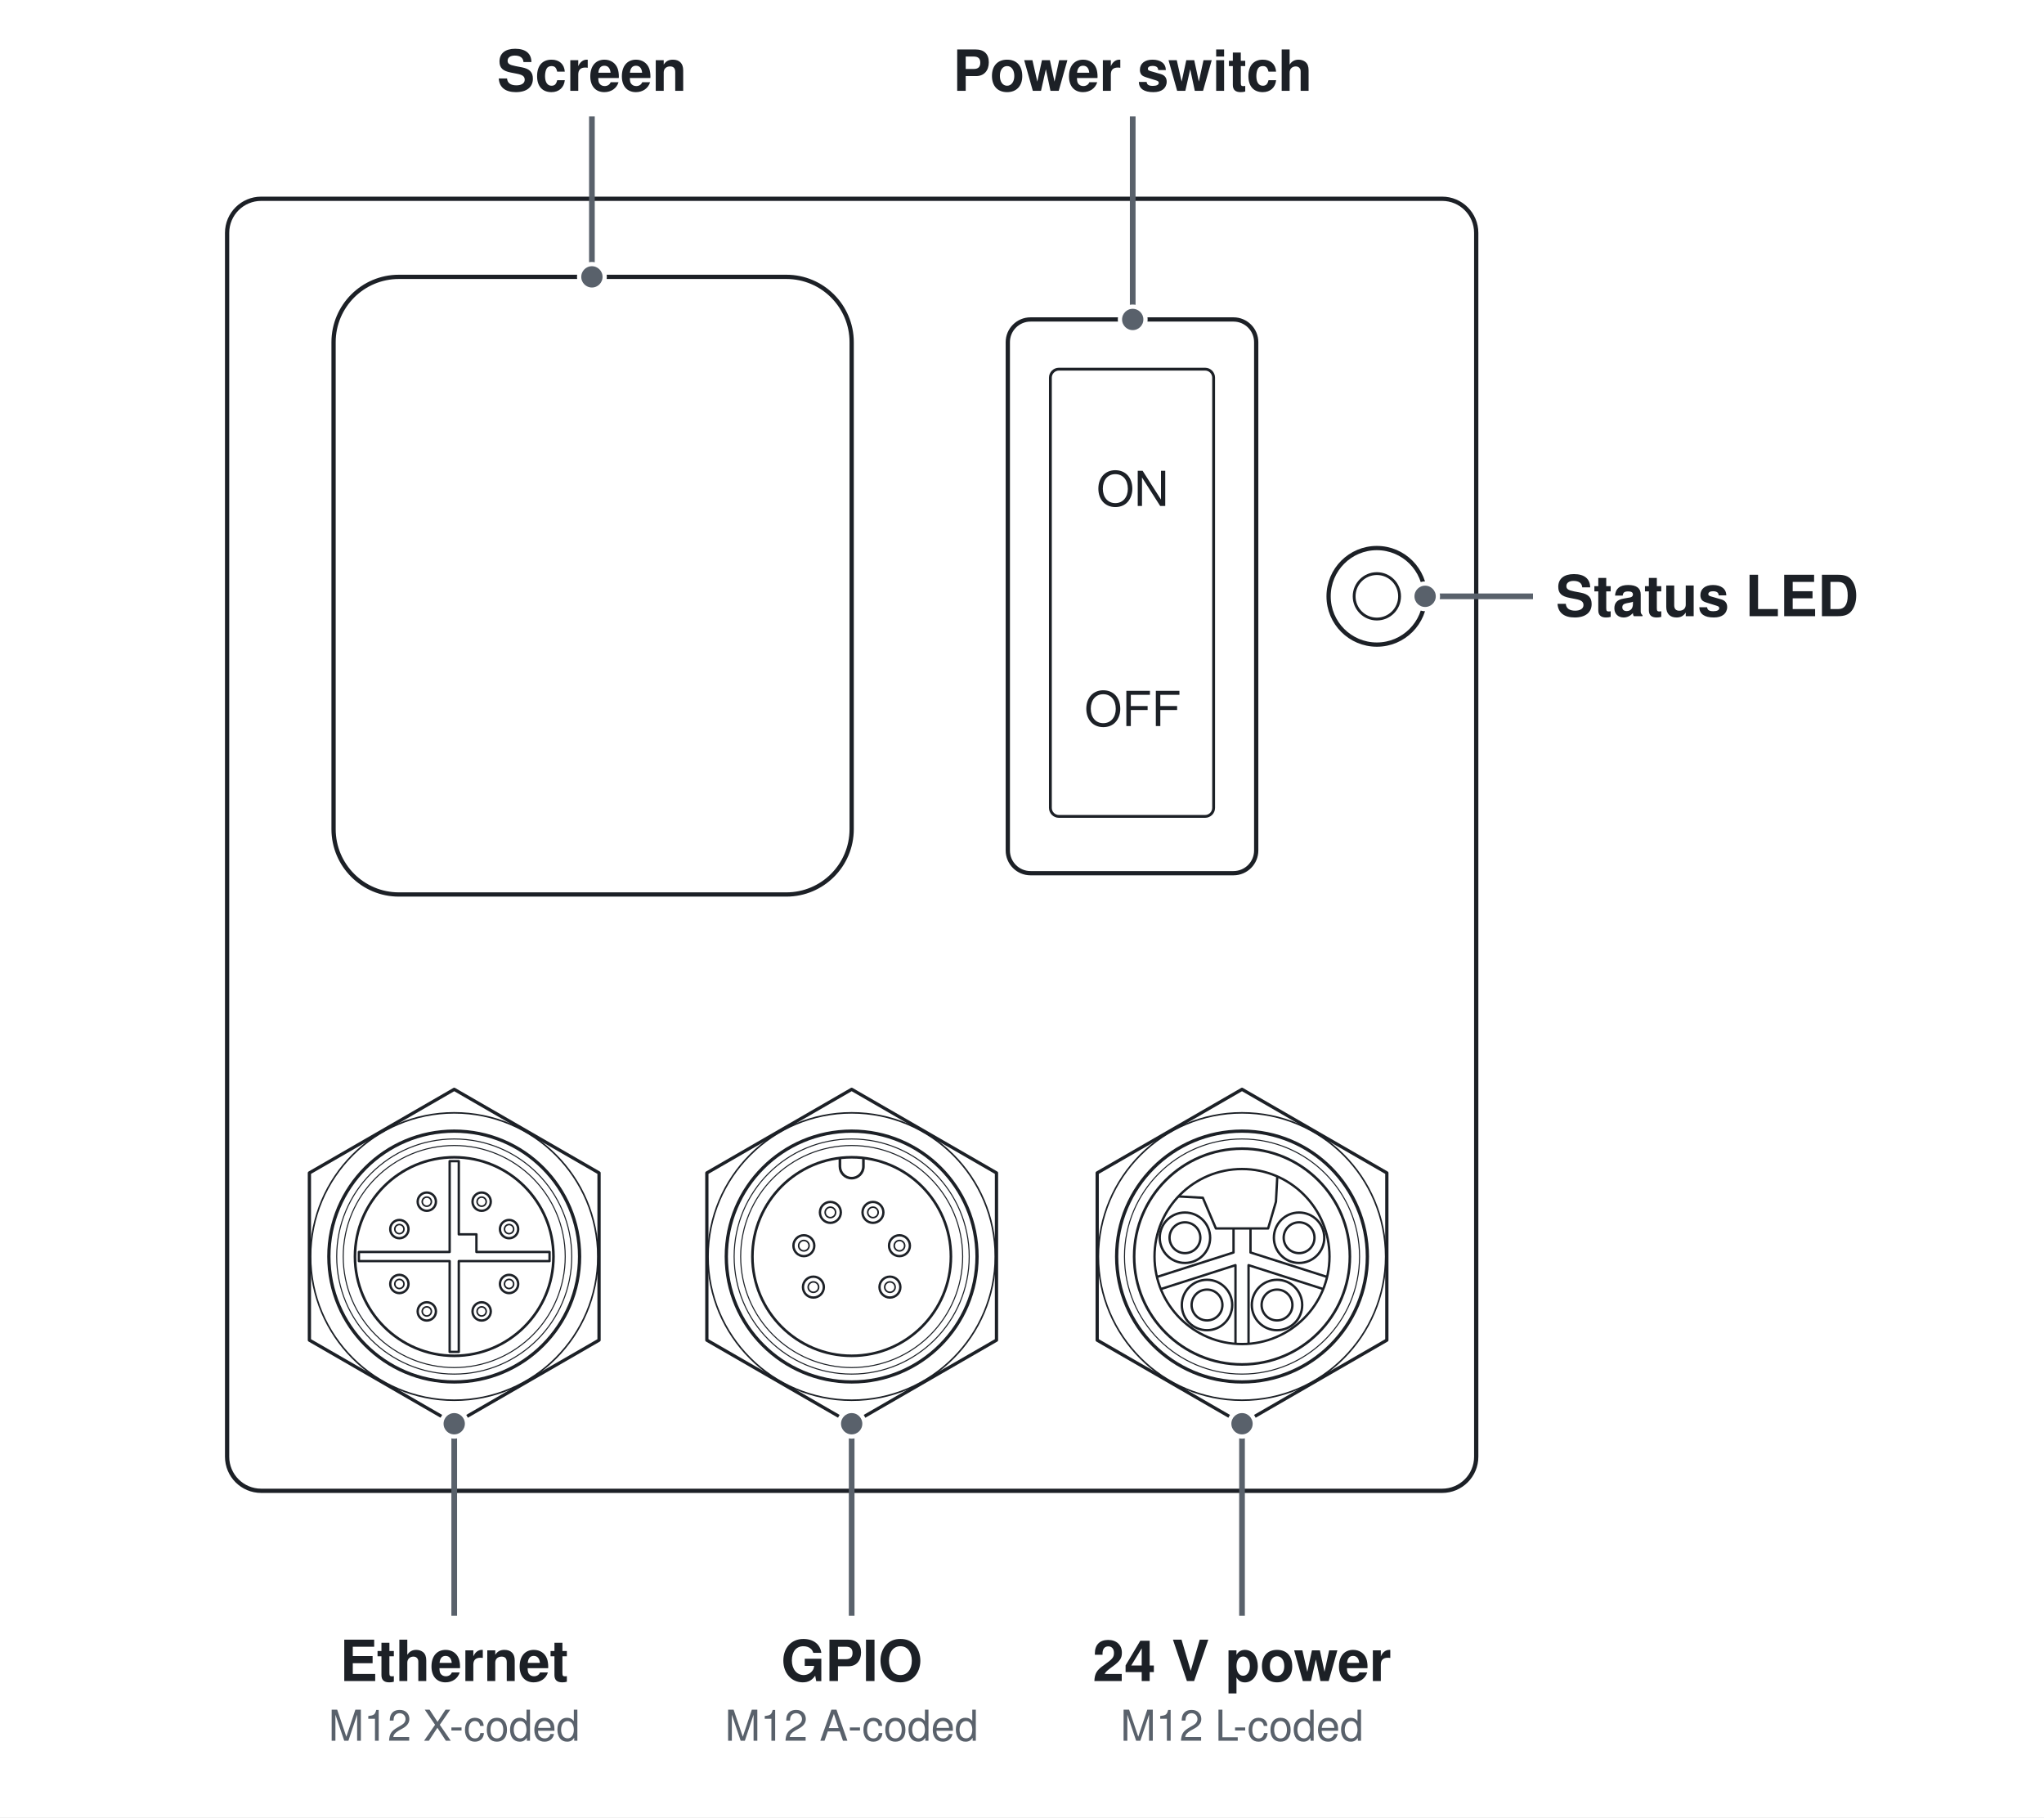
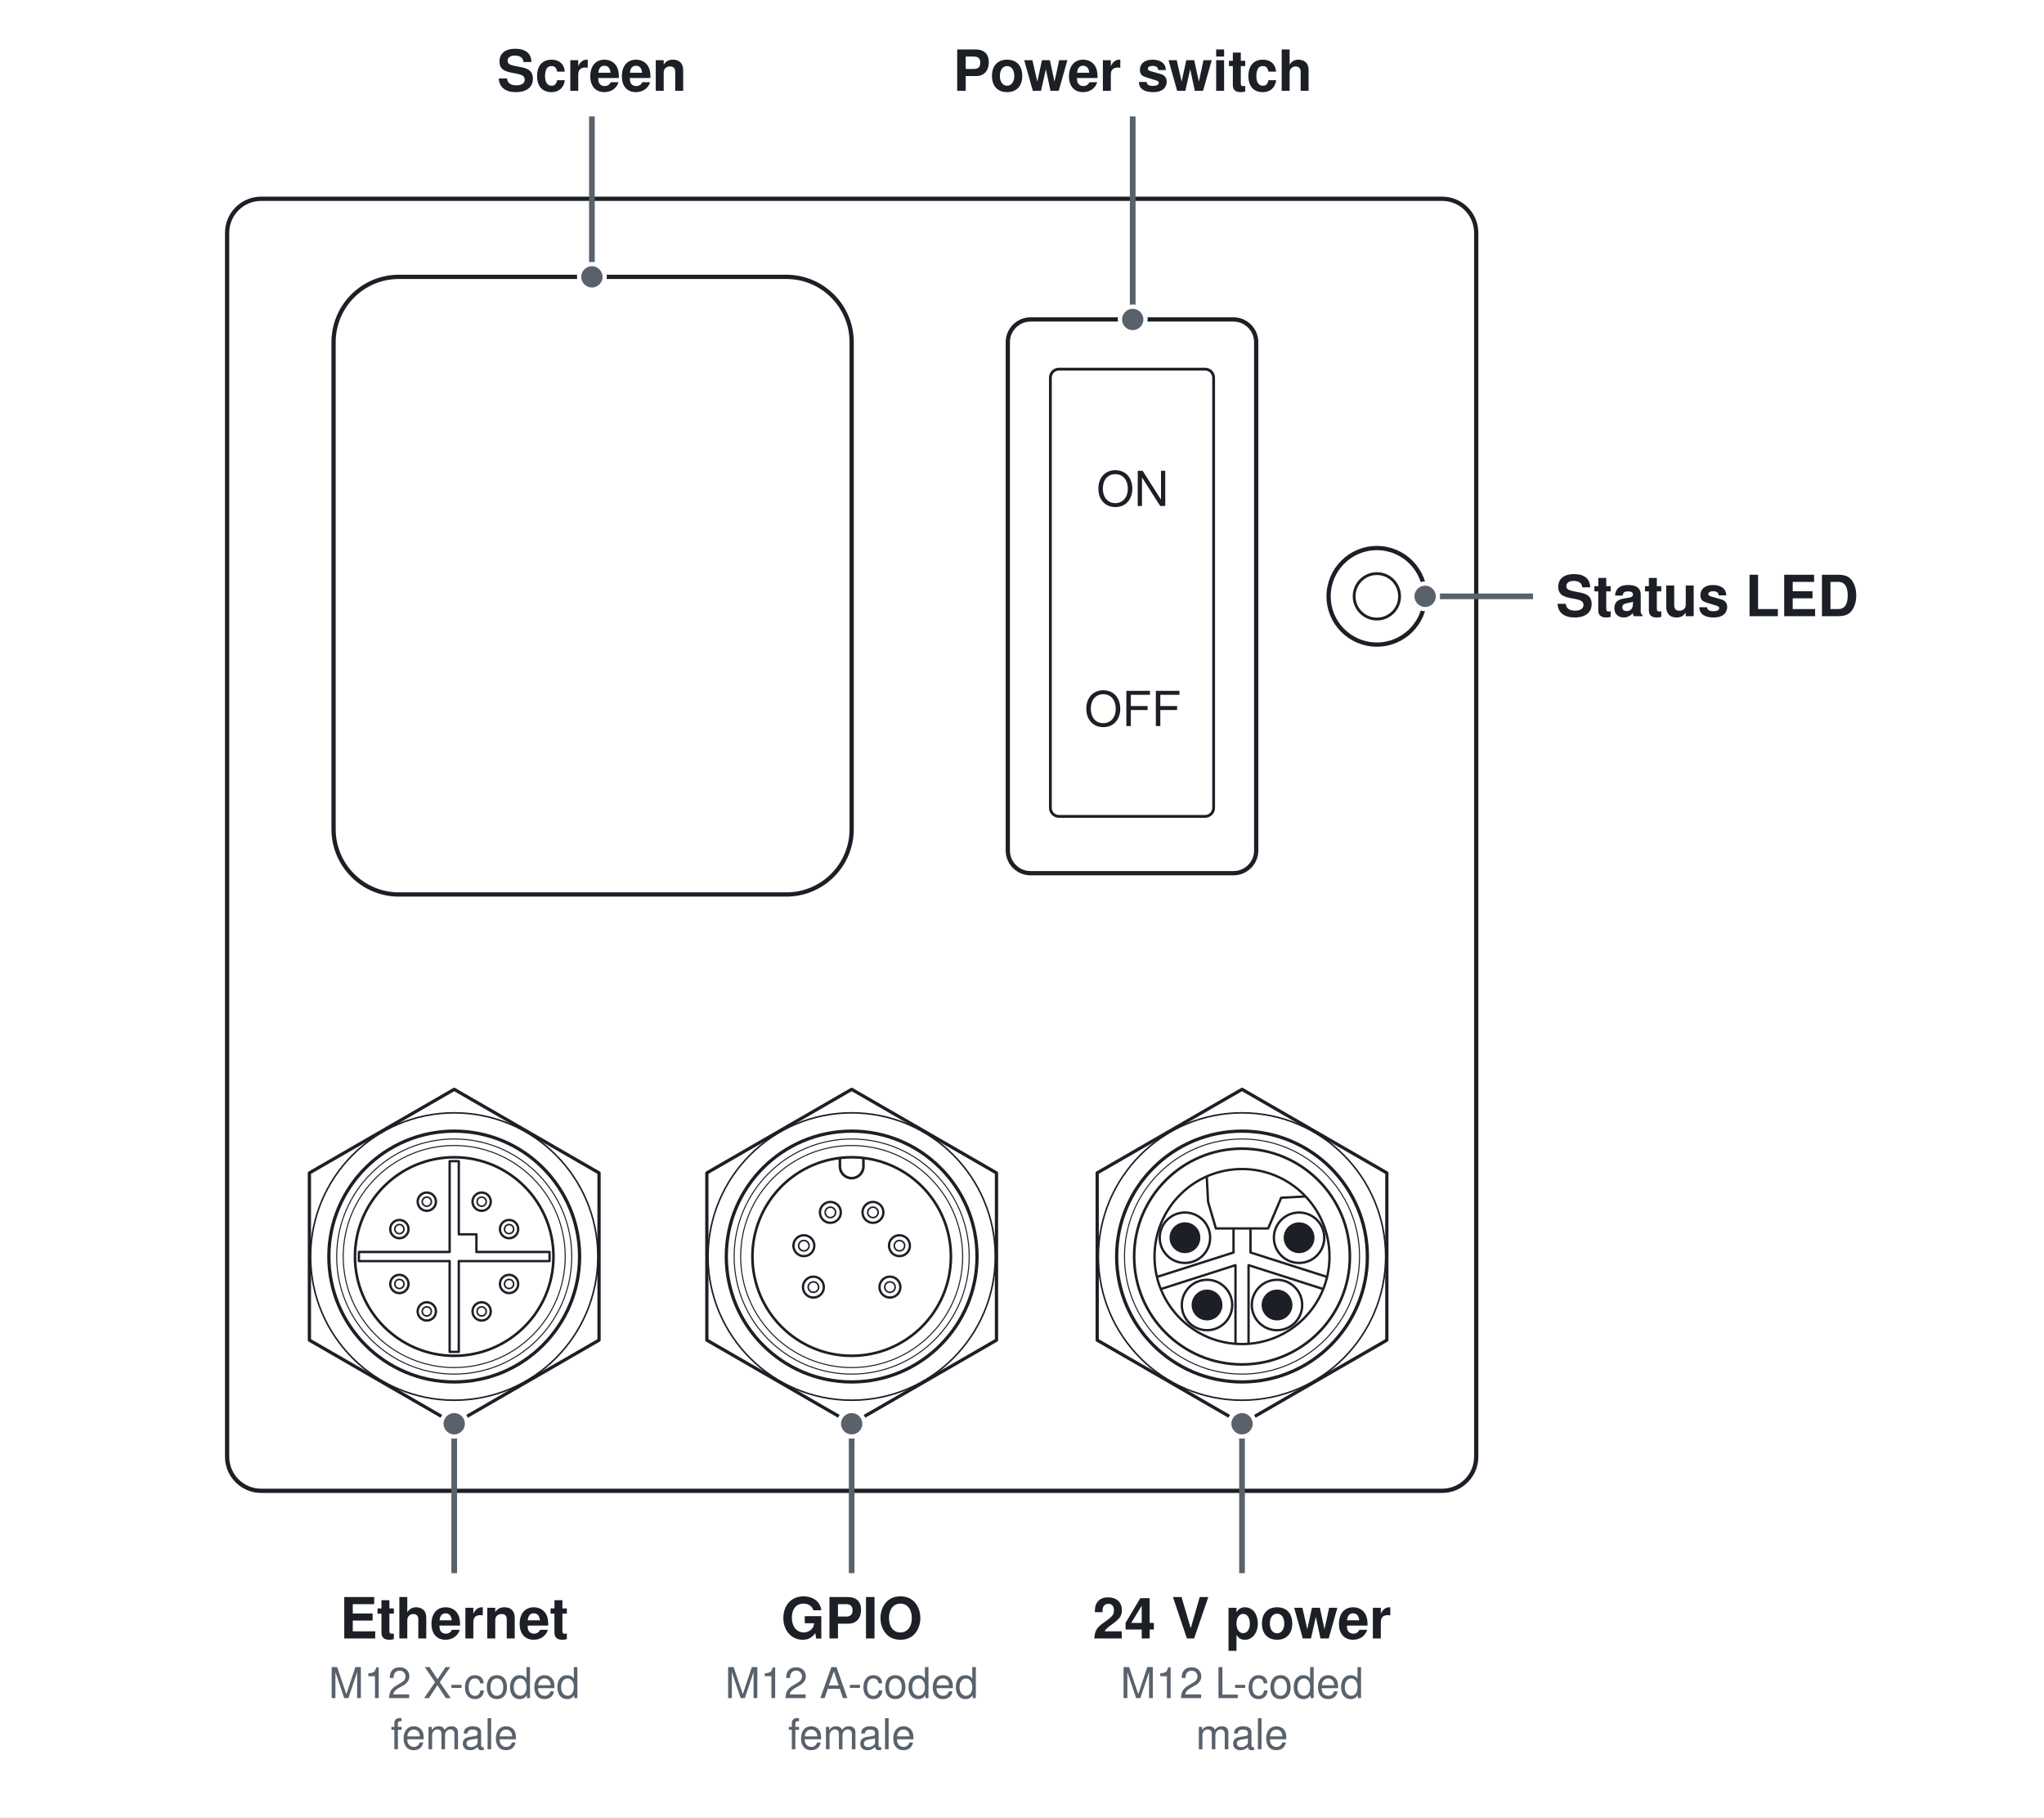
<svg xmlns="http://www.w3.org/2000/svg" viewBox="0 0 1440 1280" width="1440" height="1280">
  <rect width="1440" height="1280" fill="#FFFFFF" />
  <rect x="160" y="140" width="880" height="910" rx="24" fill="none" stroke="#1C2026" stroke-width="3" />
  <rect x="235" y="195" width="365" height="435" rx="46" fill="none" stroke="#1C2026" stroke-width="3" />
  <rect x="710" y="225" width="175" height="390" rx="16" fill="none" stroke="#1C2026" stroke-width="3" />
  <rect x="740" y="260" width="115" height="315" rx="6" fill="none" stroke="#1C2026" stroke-width="2" />
  <text x="798" y="345" font-family="Helvetica, Arial, sans-serif" font-size="34" font-weight="normal" fill="#1C2026" text-anchor="middle" dominant-baseline="middle">ON</text>
  <text x="798" y="500" font-family="Helvetica, Arial, sans-serif" font-size="34" font-weight="normal" fill="#1C2026" text-anchor="middle" dominant-baseline="middle">OFF</text>
  <circle cx="970" cy="420" r="34" fill="none" stroke="#1C2026" stroke-width="3" />
  <circle cx="970" cy="420" r="16" fill="none" stroke="#1C2026" stroke-width="2" />
  <g transform="translate(320 885) scale(0.92)">
    <polygon points="110.9,64.0 0.0,128.0 -110.9,64.0 -110.9,-64.0 -0.0,-128.0 110.9,-64.0" fill="none" stroke="#1C2026" stroke-width="2.5" stroke-linejoin="round" />
    <circle cx="0.0" cy="0.0" r="110.0" fill="none" stroke="#1C2026" stroke-width="1.2" />
    <circle cx="0.0" cy="0.0" r="96.0" fill="none" stroke="#1C2026" stroke-width="2.5" />
    <circle cx="0.0" cy="0.0" r="90.0" fill="none" stroke="#1C2026" stroke-width="0.8" />
    <circle cx="0.0" cy="0.0" r="85.0" fill="none" stroke="#1C2026" stroke-width="0.8" />
    <circle cx="0.0" cy="0.0" r="76.0" fill="none" stroke="#1C2026" stroke-width="2" />
    <path d="M -3.5 -73 L 3.5 -73 L 3.5 -17 L 17 -17 L 17 -3.5 L 73 -3.5 L 73 3.5 L 3.5 3.5 L 3.5 73 L -3.5 73 L -3.5 3.5 L -73 3.5 L -73 -3.5 L -3.5 -3.5 Z" fill="none" stroke="#1C2026" stroke-width="1.8" stroke-linejoin="round" />
    <circle cx="-21.0" cy="-42.0" r="7.0" fill="none" stroke="#1C2026" stroke-width="1.8" />
    <circle cx="-21.0" cy="-42.0" r="3.5" fill="none" stroke="#1C2026" stroke-width="1.2" />
    <circle cx="21.0" cy="-42.0" r="7.0" fill="none" stroke="#1C2026" stroke-width="1.8" />
    <circle cx="21.0" cy="-42.0" r="3.5" fill="none" stroke="#1C2026" stroke-width="1.2" />
    <circle cx="-42.0" cy="-21.0" r="7.0" fill="none" stroke="#1C2026" stroke-width="1.8" />
    <circle cx="-42.0" cy="-21.0" r="3.5" fill="none" stroke="#1C2026" stroke-width="1.2" />
    <circle cx="42.0" cy="-21.0" r="7.0" fill="none" stroke="#1C2026" stroke-width="1.8" />
    <circle cx="42.0" cy="-21.0" r="3.5" fill="none" stroke="#1C2026" stroke-width="1.2" />
    <circle cx="-42.0" cy="21.0" r="7.0" fill="none" stroke="#1C2026" stroke-width="1.8" />
    <circle cx="-42.0" cy="21.0" r="3.5" fill="none" stroke="#1C2026" stroke-width="1.2" />
    <circle cx="42.0" cy="21.0" r="7.0" fill="none" stroke="#1C2026" stroke-width="1.8" />
    <circle cx="42.0" cy="21.0" r="3.5" fill="none" stroke="#1C2026" stroke-width="1.2" />
    <circle cx="-21.0" cy="42.0" r="7.0" fill="none" stroke="#1C2026" stroke-width="1.8" />
    <circle cx="-21.0" cy="42.0" r="3.5" fill="none" stroke="#1C2026" stroke-width="1.2" />
    <circle cx="21.0" cy="42.0" r="7.0" fill="none" stroke="#1C2026" stroke-width="1.8" />
    <circle cx="21.0" cy="42.0" r="3.5" fill="none" stroke="#1C2026" stroke-width="1.2" />
  </g>
  <g transform="translate(600 885) scale(0.92)">
    <polygon points="110.9,64.0 0.0,128.0 -110.9,64.0 -110.9,-64.0 -0.0,-128.0 110.9,-64.0" fill="none" stroke="#1C2026" stroke-width="2.5" stroke-linejoin="round" />
    <circle cx="0.0" cy="0.0" r="110.0" fill="none" stroke="#1C2026" stroke-width="1.2" />
    <circle cx="0.0" cy="0.0" r="96.0" fill="none" stroke="#1C2026" stroke-width="2.5" />
    <circle cx="0.0" cy="0.0" r="90.0" fill="none" stroke="#1C2026" stroke-width="0.8" />
    <circle cx="0.0" cy="0.0" r="85.0" fill="none" stroke="#1C2026" stroke-width="0.8" />
    <circle cx="0.0" cy="0.0" r="76.0" fill="none" stroke="#1C2026" stroke-width="2" />
    <path d="M -9 -76 L -9 -69 A 9 9 0 0 0 9 -69 L 9 -76" fill="none" stroke="#1C2026" stroke-width="2" />
    <circle cx="16.3" cy="-33.8" r="8.0" fill="none" stroke="#1C2026" stroke-width="1.8" />
    <circle cx="16.3" cy="-33.8" r="4.0" fill="none" stroke="#1C2026" stroke-width="1.2" />
    <circle cx="36.6" cy="-8.3" r="8.0" fill="none" stroke="#1C2026" stroke-width="1.8" />
    <circle cx="36.6" cy="-8.3" r="4.0" fill="none" stroke="#1C2026" stroke-width="1.2" />
    <circle cx="29.3" cy="23.4" r="8.0" fill="none" stroke="#1C2026" stroke-width="1.8" />
    <circle cx="29.3" cy="23.4" r="4.0" fill="none" stroke="#1C2026" stroke-width="1.2" />
    <circle cx="-29.3" cy="23.4" r="8.0" fill="none" stroke="#1C2026" stroke-width="1.8" />
    <circle cx="-29.3" cy="23.4" r="4.0" fill="none" stroke="#1C2026" stroke-width="1.2" />
    <circle cx="-36.6" cy="-8.3" r="8.0" fill="none" stroke="#1C2026" stroke-width="1.8" />
    <circle cx="-36.6" cy="-8.3" r="4.0" fill="none" stroke="#1C2026" stroke-width="1.2" />
    <circle cx="-16.3" cy="-33.8" r="8.0" fill="none" stroke="#1C2026" stroke-width="1.8" />
    <circle cx="-16.3" cy="-33.8" r="4.0" fill="none" stroke="#1C2026" stroke-width="1.2" />
  </g>
  <g transform="translate(875 885) scale(0.92)">
    <polygon points="110.9,64.0 0.0,128.0 -110.9,64.0 -110.9,-64.0 -0.0,-128.0 110.9,-64.0" fill="none" stroke="#1C2026" stroke-width="2.5" stroke-linejoin="round" />
    <circle cx="0.0" cy="0.0" r="110.0" fill="none" stroke="#1C2026" stroke-width="1.2" />
    <circle cx="0.0" cy="0.0" r="96.0" fill="none" stroke="#1C2026" stroke-width="2.5" />
    <circle cx="0.0" cy="0.0" r="90.0" fill="none" stroke="#1C2026" stroke-width="0.8" />
    <circle cx="0.0" cy="0.0" r="82.6" fill="none" stroke="#1C2026" stroke-width="2" />
    <circle cx="0.0" cy="0.0" r="67.0" fill="none" stroke="#1C2026" stroke-width="1.8" />
-     <path d="M -48.7 -46.0 L -30.0 -45.0 L -20.0 -21.5 L 20.0 -21.5 L 26.0 -42.0 L 27.0 -61.3" fill="none" stroke="#1C2026" stroke-width="1.8" stroke-linejoin="round" />
+     <path d="M 48.7 -46.0 L 30.0 -45.0 L 20.0 -21.5 L -20.0 -21.5 L -26.0 -42.0 L -27.0 -61.3" fill="none" stroke="#1C2026" stroke-width="1.8" stroke-linejoin="round" />
    <path d="M -6.5 -21.5 L -6.5 -3.1 L -65.1 15.6" fill="none" stroke="#1C2026" stroke-width="1.8" stroke-linejoin="round" />
    <path d="M -62.2 24.9 L -5.0 6.6 L -5.0 66.8" fill="none" stroke="#1C2026" stroke-width="1.8" stroke-linejoin="round" />
    <path d="M 6.5 -21.5 L 6.5 -3.1 L 65.1 15.6" fill="none" stroke="#1C2026" stroke-width="1.8" stroke-linejoin="round" />
    <path d="M 62.2 24.9 L 5.0 6.6 L 5.0 66.8" fill="none" stroke="#1C2026" stroke-width="1.8" stroke-linejoin="round" />
    <circle cx="-43.7" cy="-14.4" r="19.3" fill="#FFFFFF" stroke="#1C2026" stroke-width="1.8" />
-     <circle cx="-43.7" cy="-14.4" r="11.8" fill="none" stroke="#1C2026" stroke-width="1.8" />
+     <circle cx="-43.7" cy="-14.4" r="11.8" fill="#1C2026" />
    <circle cx="43.7" cy="-14.4" r="19.3" fill="#FFFFFF" stroke="#1C2026" stroke-width="1.8" />
-     <circle cx="43.7" cy="-14.4" r="11.8" fill="none" stroke="#1C2026" stroke-width="1.8" />
+     <circle cx="43.7" cy="-14.4" r="11.8" fill="#1C2026" />
    <circle cx="-26.8" cy="37.1" r="19.3" fill="#FFFFFF" stroke="#1C2026" stroke-width="1.8" />
-     <circle cx="-26.8" cy="37.1" r="11.8" fill="none" stroke="#1C2026" stroke-width="1.8" />
+     <circle cx="-26.8" cy="37.1" r="11.8" fill="#1C2026" />
    <circle cx="26.8" cy="37.1" r="19.3" fill="#FFFFFF" stroke="#1C2026" stroke-width="1.8" />
-     <circle cx="26.8" cy="37.1" r="11.8" fill="none" stroke="#1C2026" stroke-width="1.8" />
+     <circle cx="26.8" cy="37.1" r="11.8" fill="#1C2026" />
  </g>
-   <line x1="320" y1="1002.76" x2="320" y2="1138" stroke="#59616B" stroke-width="4" />
+   <line x1="320" y1="1002.76" x2="320" y2="1108" stroke="#59616B" stroke-width="4" />
  <circle cx="320" cy="1002.76" r="9" fill="#59616B" stroke="#FFFFFF" stroke-width="3" />
-   <text x="320" y="1170" font-family="Helvetica, Arial, sans-serif" font-size="40" font-weight="bold" fill="#1C2026" text-anchor="middle" dominant-baseline="middle">Ethernet</text>
-   <text x="320" y="1216" font-family="Helvetica, Arial, sans-serif" font-size="30" font-weight="normal" fill="#59616B" text-anchor="middle" dominant-baseline="middle">M12 X-coded</text>
-   <line x1="600" y1="1002.76" x2="600" y2="1138" stroke="#59616B" stroke-width="4" />
+   <text x="320" y="1140" font-family="Helvetica, Arial, sans-serif" font-size="40" font-weight="bold" fill="#1C2026" text-anchor="middle" dominant-baseline="middle">Ethernet</text>
+   <text x="320" y="1186" font-family="Helvetica, Arial, sans-serif" font-size="30" font-weight="normal" fill="#59616B" text-anchor="middle" dominant-baseline="middle">M12 X-coded</text>
+   <text x="320" y="1222" font-family="Helvetica, Arial, sans-serif" font-size="30" font-weight="normal" fill="#59616B" text-anchor="middle" dominant-baseline="middle">female</text>
+   <line x1="600" y1="1002.76" x2="600" y2="1108" stroke="#59616B" stroke-width="4" />
  <circle cx="600" cy="1002.76" r="9" fill="#59616B" stroke="#FFFFFF" stroke-width="3" />
-   <text x="600" y="1170" font-family="Helvetica, Arial, sans-serif" font-size="40" font-weight="bold" fill="#1C2026" text-anchor="middle" dominant-baseline="middle">GPIO</text>
-   <text x="600" y="1216" font-family="Helvetica, Arial, sans-serif" font-size="30" font-weight="normal" fill="#59616B" text-anchor="middle" dominant-baseline="middle">M12 A-coded</text>
-   <line x1="875" y1="1002.76" x2="875" y2="1138" stroke="#59616B" stroke-width="4" />
+   <text x="600" y="1140" font-family="Helvetica, Arial, sans-serif" font-size="40" font-weight="bold" fill="#1C2026" text-anchor="middle" dominant-baseline="middle">GPIO</text>
+   <text x="600" y="1186" font-family="Helvetica, Arial, sans-serif" font-size="30" font-weight="normal" fill="#59616B" text-anchor="middle" dominant-baseline="middle">M12 A-coded</text>
+   <text x="600" y="1222" font-family="Helvetica, Arial, sans-serif" font-size="30" font-weight="normal" fill="#59616B" text-anchor="middle" dominant-baseline="middle">female</text>
+   <line x1="875" y1="1002.76" x2="875" y2="1108" stroke="#59616B" stroke-width="4" />
  <circle cx="875" cy="1002.76" r="9" fill="#59616B" stroke="#FFFFFF" stroke-width="3" />
-   <text x="875" y="1170" font-family="Helvetica, Arial, sans-serif" font-size="40" font-weight="bold" fill="#1C2026" text-anchor="middle" dominant-baseline="middle">24 V power</text>
-   <text x="875" y="1216" font-family="Helvetica, Arial, sans-serif" font-size="30" font-weight="normal" fill="#59616B" text-anchor="middle" dominant-baseline="middle">M12 L-coded</text>
+   <text x="875" y="1140" font-family="Helvetica, Arial, sans-serif" font-size="40" font-weight="bold" fill="#1C2026" text-anchor="middle" dominant-baseline="middle">24 V power</text>
+   <text x="875" y="1186" font-family="Helvetica, Arial, sans-serif" font-size="30" font-weight="normal" fill="#59616B" text-anchor="middle" dominant-baseline="middle">M12 L-coded</text>
+   <text x="875" y="1222" font-family="Helvetica, Arial, sans-serif" font-size="30" font-weight="normal" fill="#59616B" text-anchor="middle" dominant-baseline="middle">male</text>
  <line x1="417" y1="195" x2="417" y2="82" stroke="#59616B" stroke-width="4" />
  <circle cx="417" cy="195" r="9" fill="#59616B" stroke="#FFFFFF" stroke-width="3" />
  <text x="417" y="50" font-family="Helvetica, Arial, sans-serif" font-size="40" font-weight="bold" fill="#1C2026" text-anchor="middle" dominant-baseline="middle">Screen</text>
  <line x1="798" y1="225" x2="798" y2="82" stroke="#59616B" stroke-width="4" />
  <circle cx="798" cy="225" r="9" fill="#59616B" stroke="#FFFFFF" stroke-width="3" />
  <text x="798" y="50" font-family="Helvetica, Arial, sans-serif" font-size="40" font-weight="bold" fill="#1C2026" text-anchor="middle" dominant-baseline="middle">Power switch</text>
  <line x1="1004" y1="420" x2="1080" y2="420" stroke="#59616B" stroke-width="4" />
  <circle cx="1004" cy="420" r="9" fill="#59616B" stroke="#FFFFFF" stroke-width="3" />
  <text x="1096" y="420" font-family="Helvetica, Arial, sans-serif" font-size="40" font-weight="bold" fill="#1C2026" text-anchor="start" dominant-baseline="middle">Status LED</text>
</svg>
